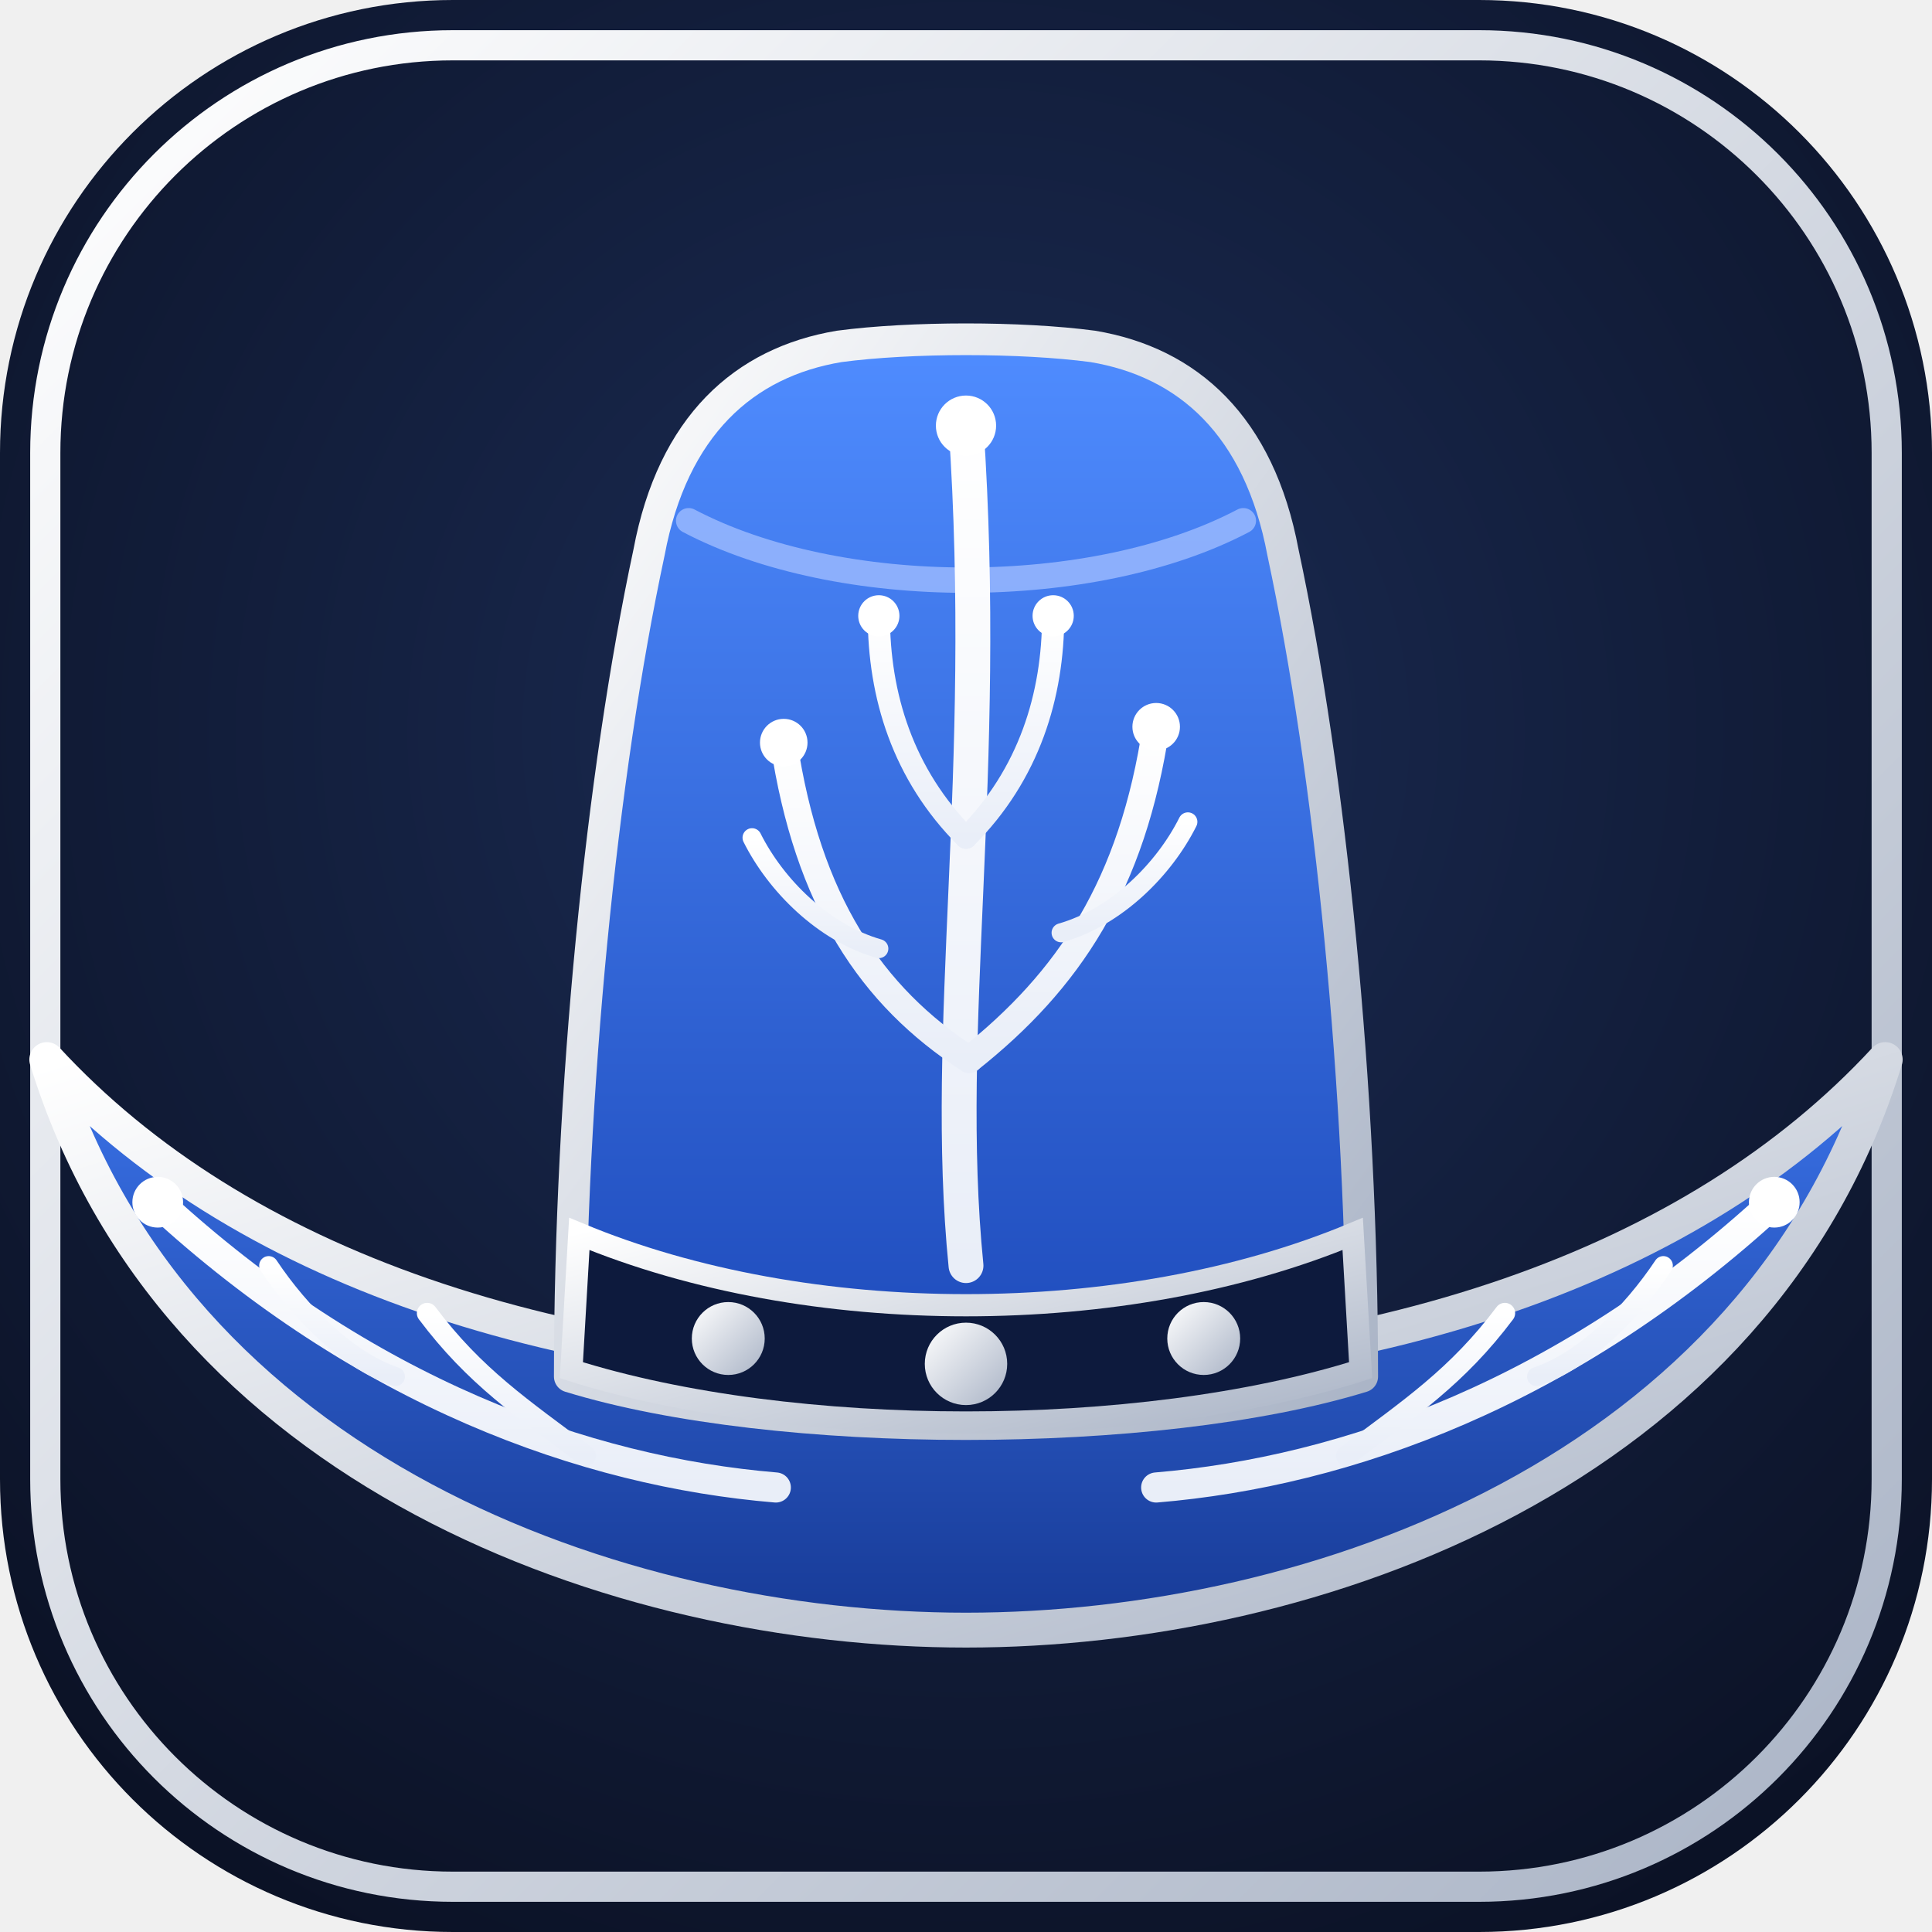
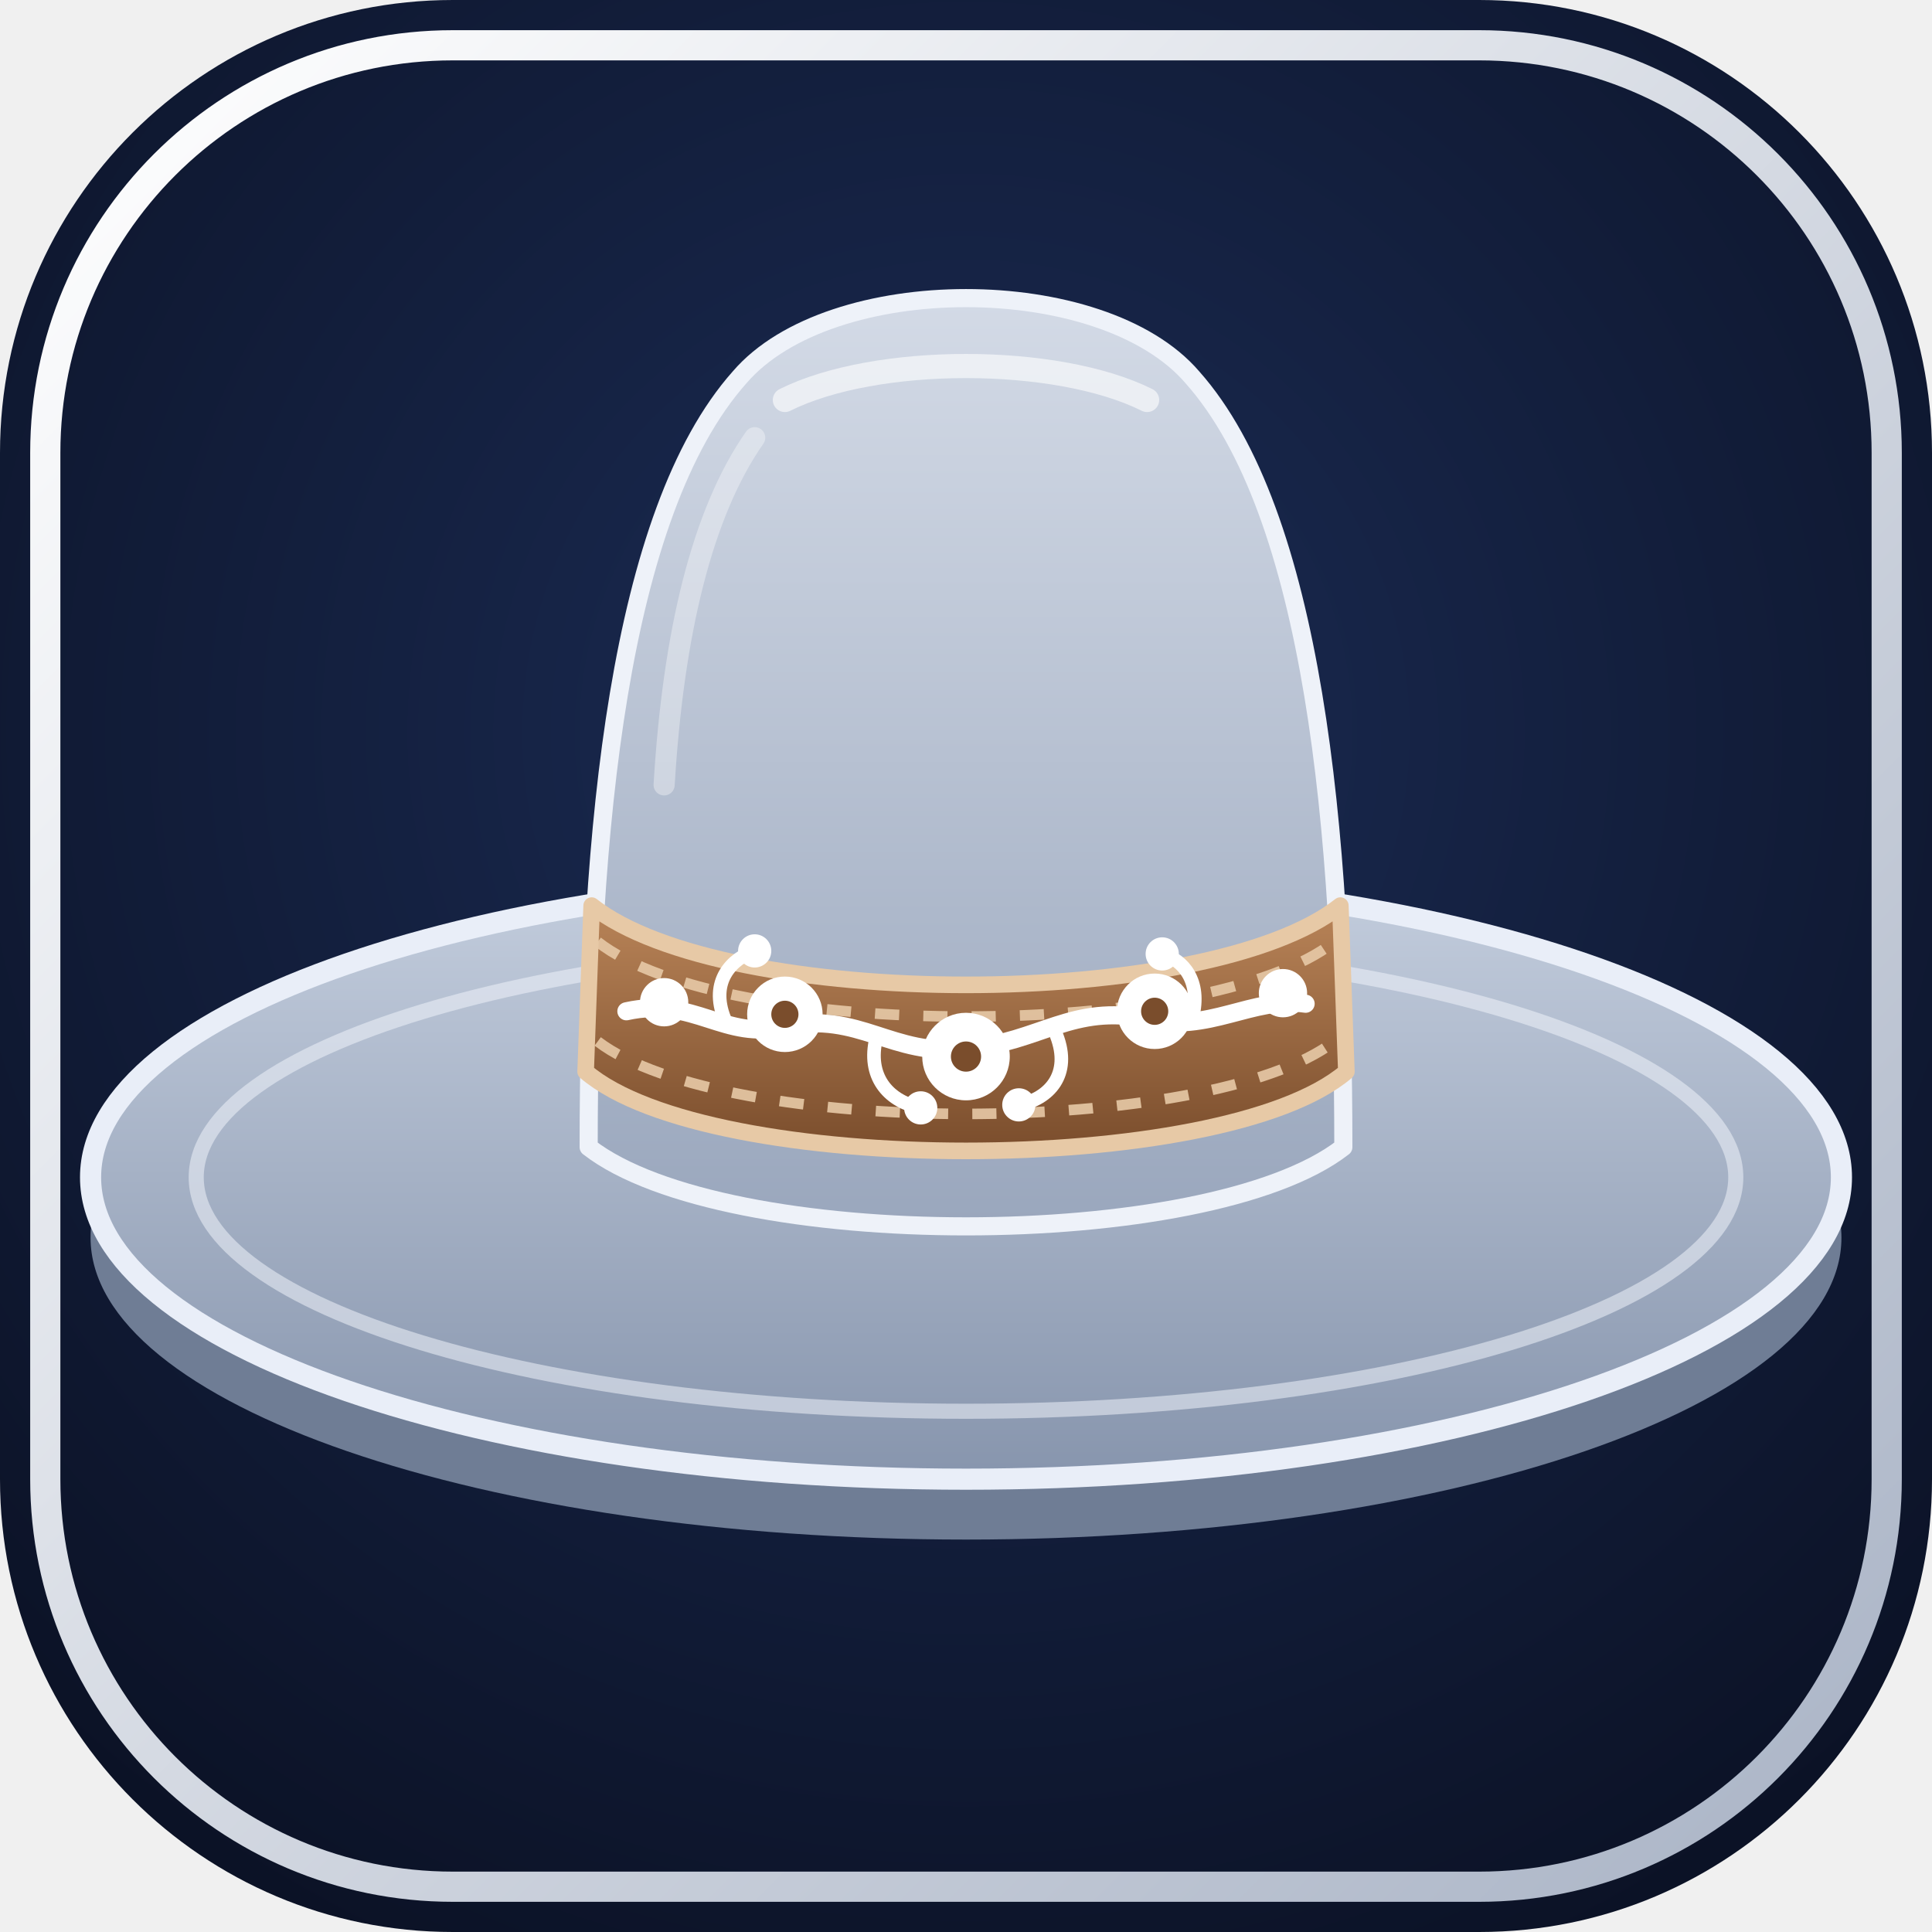
- <svg xmlns="http://www.w3.org/2000/svg" viewBox="0 0 128 128" role="img" aria-label="Bella's Música logo: a charro hat with veins running through it">
+ <svg xmlns="http://www.w3.org/2000/svg" viewBox="0 0 128 128" role="img" aria-label="Bella's Música logo: a silver-blue charro sombrero with an embroidered leather band">
  <defs>
    <radialGradient id="bg" cx="50%" cy="38%" r="75%">
      <stop offset="0" stop-color="#1b2c55" />
      <stop offset="1" stop-color="#0a1022" />
    </radialGradient>
-     <linearGradient id="hat" x1="0" y1="0" x2="0" y2="1">
-       <stop offset="0" stop-color="#4f8cff" />
-       <stop offset="1" stop-color="#1c48b8" />
-     </linearGradient>
-     <linearGradient id="brim" x1="0" y1="0" x2="0" y2="1">
-       <stop offset="0" stop-color="#3a72e8" />
-       <stop offset="1" stop-color="#173a96" />
-     </linearGradient>
    <linearGradient id="silver" x1="0" y1="0" x2="1" y2="1">
      <stop offset="0" stop-color="#ffffff" />
      <stop offset="1" stop-color="#aab4c6" />
    </linearGradient>
-     <linearGradient id="vein" x1="0" y1="1" x2="0" y2="0">
-       <stop offset="0" stop-color="#e9eef8" />
-       <stop offset="1" stop-color="#ffffff" />
+     <linearGradient id="felt" x1="0" y1="0" x2="0" y2="1">
+       <stop offset="0" stop-color="#d3dae6" />
+       <stop offset="1" stop-color="#9aa7bd" />
+     </linearGradient>
+     <linearGradient id="brim" x1="0" y1="0" x2="0" y2="1">
+       <stop offset="0" stop-color="#c3cddd" />
+       <stop offset="1" stop-color="#8795ad" />
+     </linearGradient>
+     <linearGradient id="leather" x1="0" y1="0" x2="0" y2="1">
+       <stop offset="0" stop-color="#b98458" />
+       <stop offset="1" stop-color="#7a4d2c" />
    </linearGradient>
  </defs>
  <rect width="128" height="128" rx="30" fill="url(#bg)" />
  <rect x="3" y="3" width="122" height="122" rx="27" fill="none" stroke="url(#silver)" stroke-width="2" />
-   <g transform="translate(64 66) scale(1.05) translate(-64 -66)">
-     <path d="M6 70 C14 96 42 106 64 106 C86 106 114 96 122 70 C110 83 90 90 64 90 C38 90 18 83 6 70 Z" fill="url(#brim)" stroke="url(#silver)" stroke-width="2.2" stroke-linejoin="round" />
-     <path d="M39 90 C39 72 41 52 44 38 C45.5 30 50 26 56 25 C60.5 24.4 67.5 24.4 72 25 C78 26 82.5 30 84 38 C87 52 89 72 89 90 C76 94 52 94 39 90 Z" fill="url(#hat)" stroke="url(#silver)" stroke-width="2" stroke-linejoin="round" />
-     <path d="M46.5 36 C56 41 72 41 81.5 36" fill="none" stroke="#9dbcff" stroke-width="1.6" stroke-linecap="round" opacity=".8" />
-     <path d="M39.6 81 C54 87 74 87 88.4 81 L88.9 89.6 C75 94 53 94 39.1 89.6 Z" fill="#0d1a3d" stroke="url(#silver)" stroke-width="1.4" />
-     <g fill="url(#silver)">
-       <circle cx="49" cy="87.6" r="2.3" />
-       <circle cx="64" cy="89.2" r="2.6" />
-       <circle cx="79" cy="87.6" r="2.3" />
-     </g>
-     <g fill="none" stroke="url(#vein)" stroke-linecap="round" stroke-linejoin="round">
-       <path d="M64 83 C62.5 68 65.5 52 64 30" stroke-width="2.2" />
-       <path d="M64.2 70 C58 66 54 60 52.5 50" stroke-width="1.7" />
-       <path d="M64.2 70 C70.5 65 74.5 59 76 49" stroke-width="1.7" />
-       <path d="M64 56 C60 52 58.5 47 58.5 42" stroke-width="1.4" />
-       <path d="M64 56 C68 52 69.5 47 69.5 42" stroke-width="1.4" />
-       <path d="M58.5 63 C55 62 52 59 50.5 56" stroke-width="1.2" />
-       <path d="M70 62 C73.5 61 76.5 58 78 55" stroke-width="1.2" />
-       <path d="M52 97 C40 96 26 91 13 79" stroke-width="1.9" />
-       <path d="M76 97 C88 96 102 91 115 79" stroke-width="1.9" />
-       <path d="M40 95 C36 92 33 90 30 86" stroke-width="1.3" />
-       <path d="M88 95 C92 92 95 90 98 86" stroke-width="1.3" />
-       <path d="M28 90 C25 89 22 86 20 83" stroke-width="1.2" />
-       <path d="M100 90 C103 89 106 86 108 83" stroke-width="1.2" />
-       <path d="M64 98 C64 101 64 103 64 105" stroke-width="1.5" />
-     </g>
-     <g fill="#fff">
-       <circle cx="64" cy="30" r="1.9" />
-       <circle cx="52.5" cy="50" r="1.5" />
-       <circle cx="76" cy="49" r="1.5" />
-       <circle cx="58.5" cy="42" r="1.3" />
-       <circle cx="69.5" cy="42" r="1.3" />
-       <circle cx="13" cy="79" r="1.6" />
-       <circle cx="115" cy="79" r="1.6" />
-     </g>
+   <ellipse cx="64" cy="82" rx="58" ry="20" fill="#6f7d95" />
+   <ellipse cx="64" cy="78" rx="58" ry="20" fill="url(#brim)" stroke="#e9eef8" stroke-width="1.4" />
+   <ellipse cx="64" cy="78" rx="51" ry="15.5" fill="none" stroke="#eef2f9" stroke-width="1" opacity=".55" />
+   <path d="M39 76 C39 55 41 34 49 25 C55 18 73 18 79 25 C87 34 89 55 89 76 C80 83 48 83 39 76 Z" fill="url(#felt)" stroke="#eef2f9" stroke-width="1.2" stroke-linejoin="round" />
+   <path d="M52 26.5 C58 23.5 70 23.5 76 26.5" fill="none" stroke="#ffffff" stroke-width="1.6" stroke-linecap="round" opacity=".6" />
+   <path d="M44 52 C44.6 42 46.5 34 50 29" fill="none" stroke="#ffffff" stroke-width="1.4" stroke-linecap="round" opacity=".35" />
+   <path d="M38.8 71 C47 78 81 78 89.2 71 L88.8 60 C80 67 48 67 39.2 60 Z" fill="url(#leather)" stroke="#e7c9a6" stroke-width="1.1" stroke-linejoin="round" />
+   <path d="M39.6 62.4 C48 69 80 69 88.4 62.4" fill="none" stroke="#e7c9a6" stroke-width=".7" stroke-dasharray="1.6 1.6" opacity=".9" />
+   <path d="M39.6 69 C48 75.4 80 75.4 88.4 69" fill="none" stroke="#e7c9a6" stroke-width=".7" stroke-dasharray="1.6 1.6" opacity=".9" />
+   <g fill="none" stroke="#ffffff" stroke-linecap="round" stroke-linejoin="round">
+     <path d="M41.5 67 C46 66 48 69 52 68 C57 67 59 70 64 69.5 C69 69 71 66.5 76 67.5 C80 68.5 83 66 86.5 66.5" stroke-width="1.2" />
+     <path d="M48 67.5 C47 65 48.5 63.5 50 63" stroke-width=".9" />
+     <path d="M58 69 C57.5 71.5 59 73 61 73.4" stroke-width=".9" />
+     <path d="M70 68.6 C71 71.2 69.5 72.8 67.5 73.2" stroke-width=".9" />
+     <path d="M79 67.4 C79.6 65 78.4 63.6 77 63.2" stroke-width=".9" />
+   </g>
+   <g fill="#ffffff">
+     <circle cx="52" cy="67.2" r="2.5" />
+     <circle cx="64" cy="70" r="2.9" />
+     <circle cx="76.5" cy="67" r="2.5" />
+     <circle cx="44" cy="66.4" r="1.6" />
+     <circle cx="85" cy="65.8" r="1.6" />
+     <circle cx="50" cy="63" r="1.1" />
+     <circle cx="61" cy="73.4" r="1.1" />
+     <circle cx="67.5" cy="73.2" r="1.1" />
+     <circle cx="77" cy="63.2" r="1.1" />
+   </g>
+   <g fill="#7a4d2c">
+     <circle cx="52" cy="67.2" r=".9" />
+     <circle cx="64" cy="70" r="1" />
+     <circle cx="76.5" cy="67" r=".9" />
  </g>
</svg>
